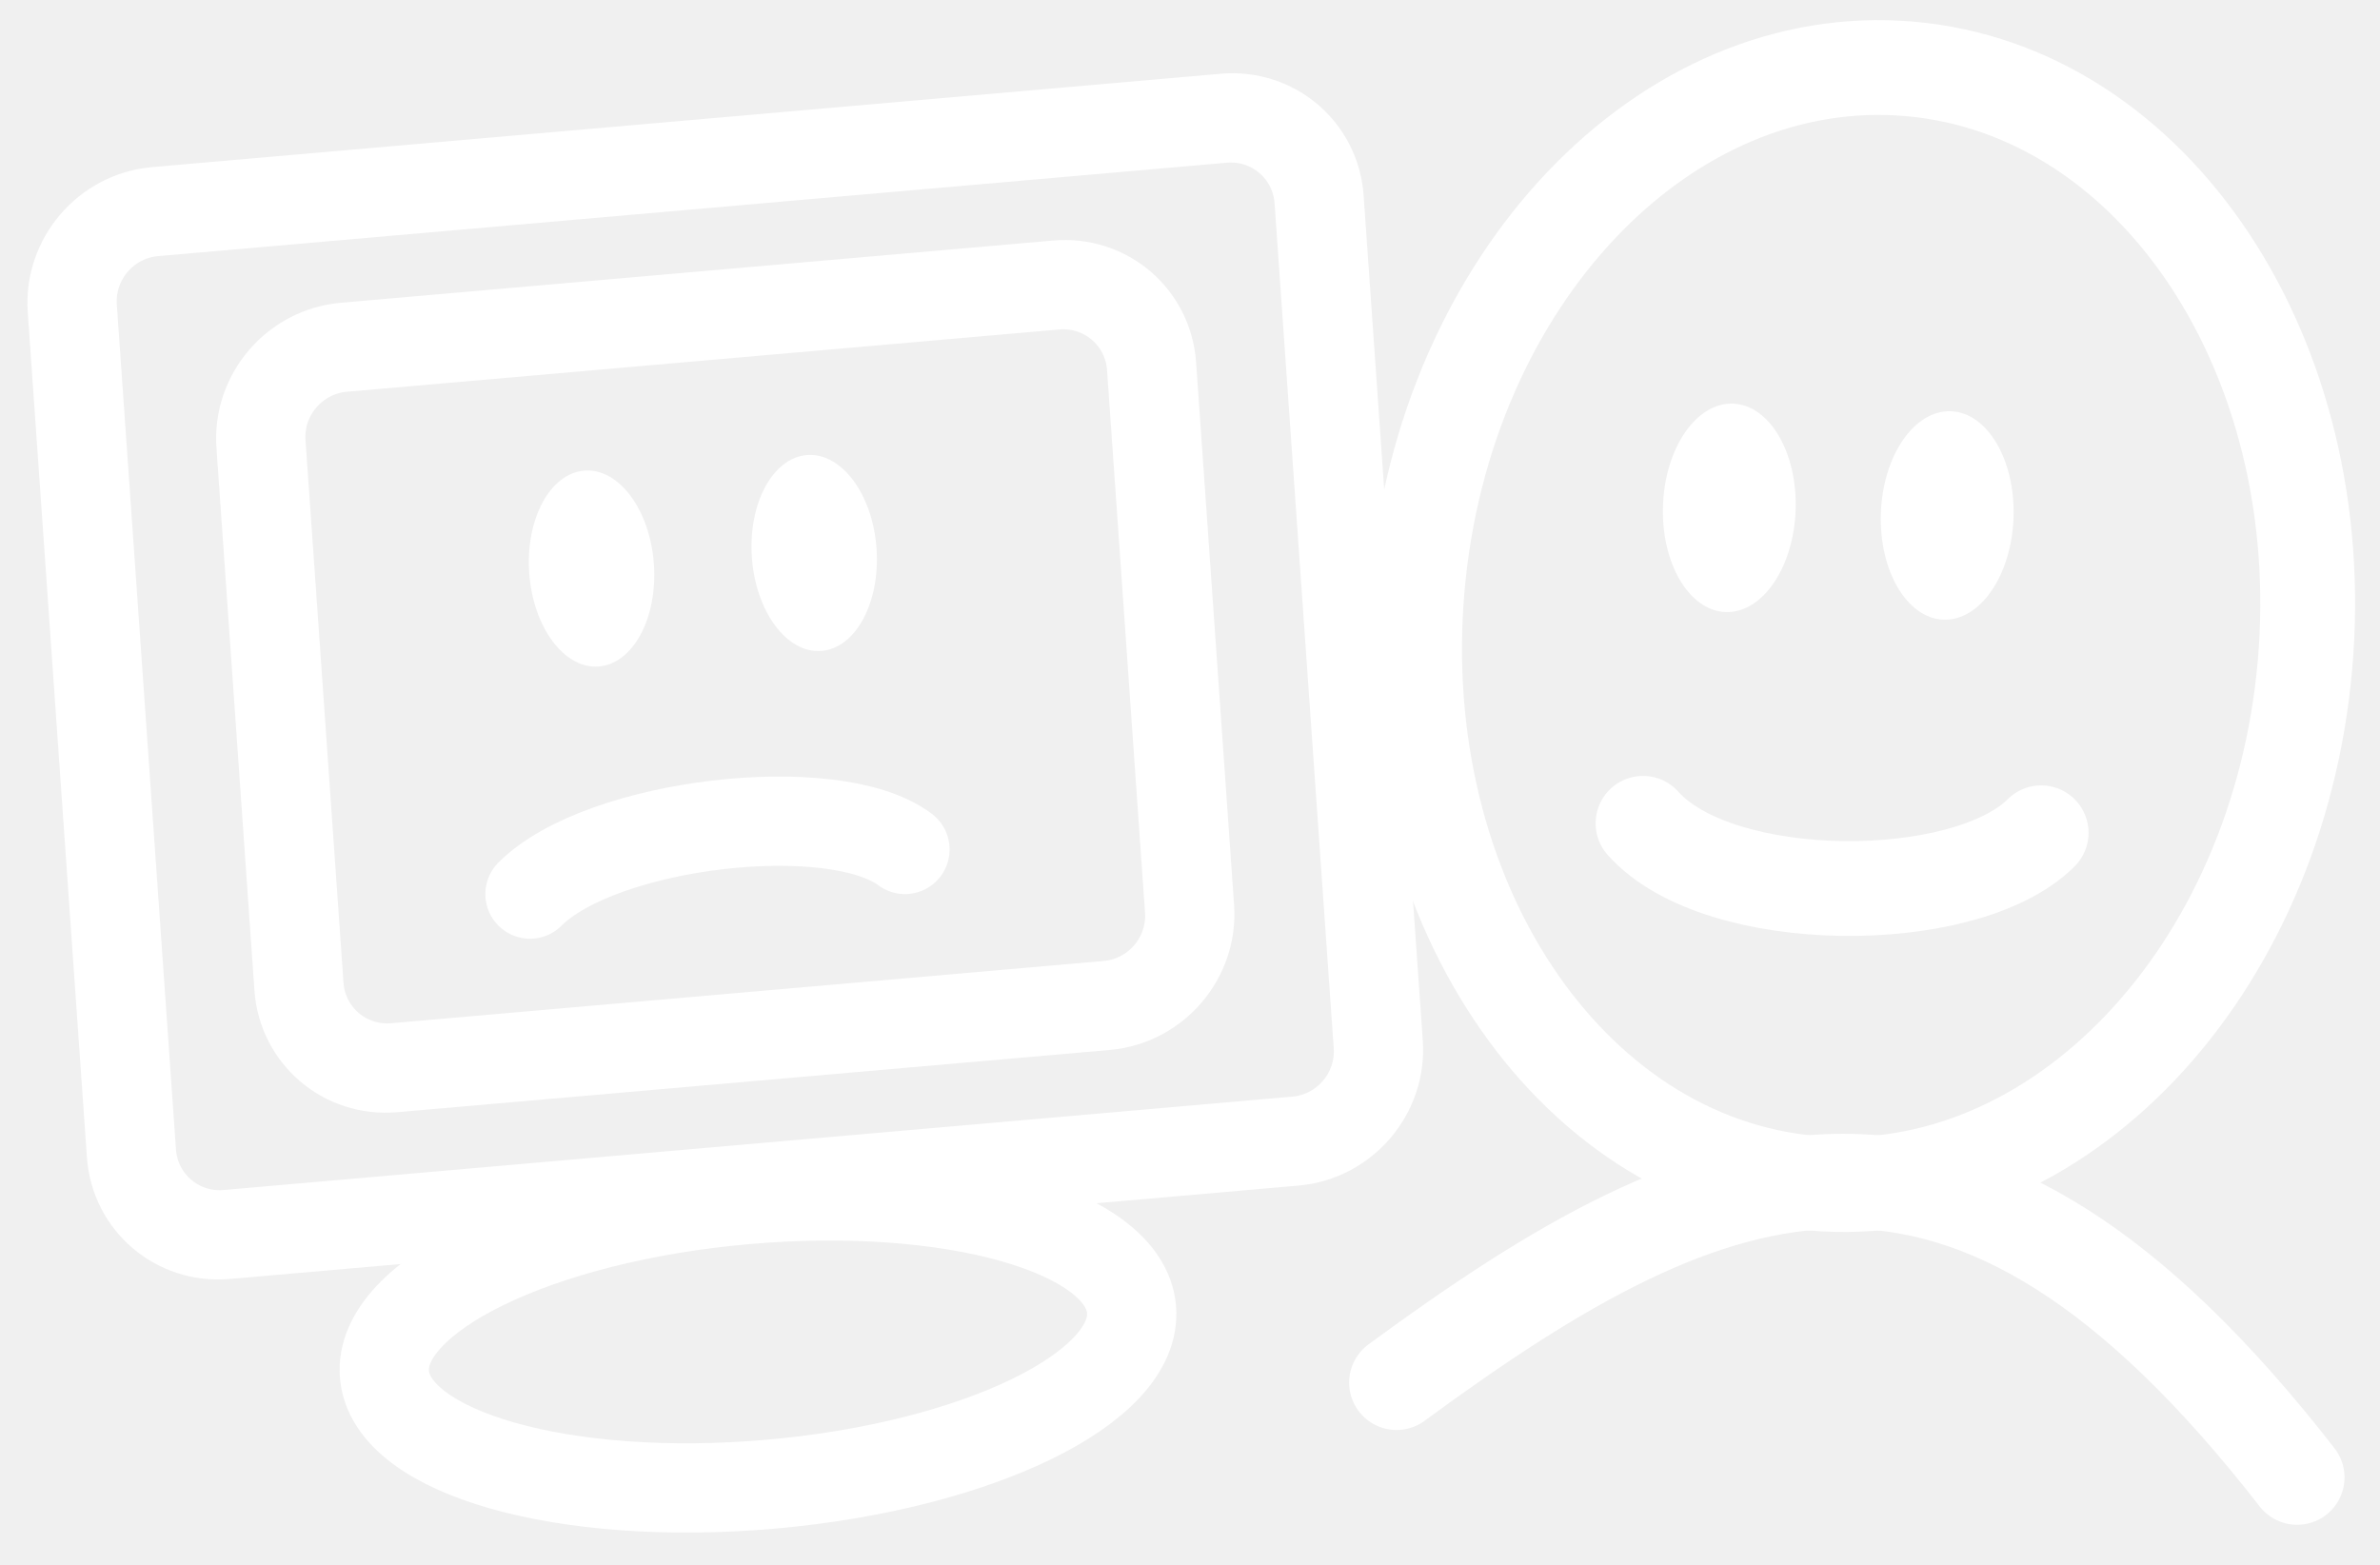
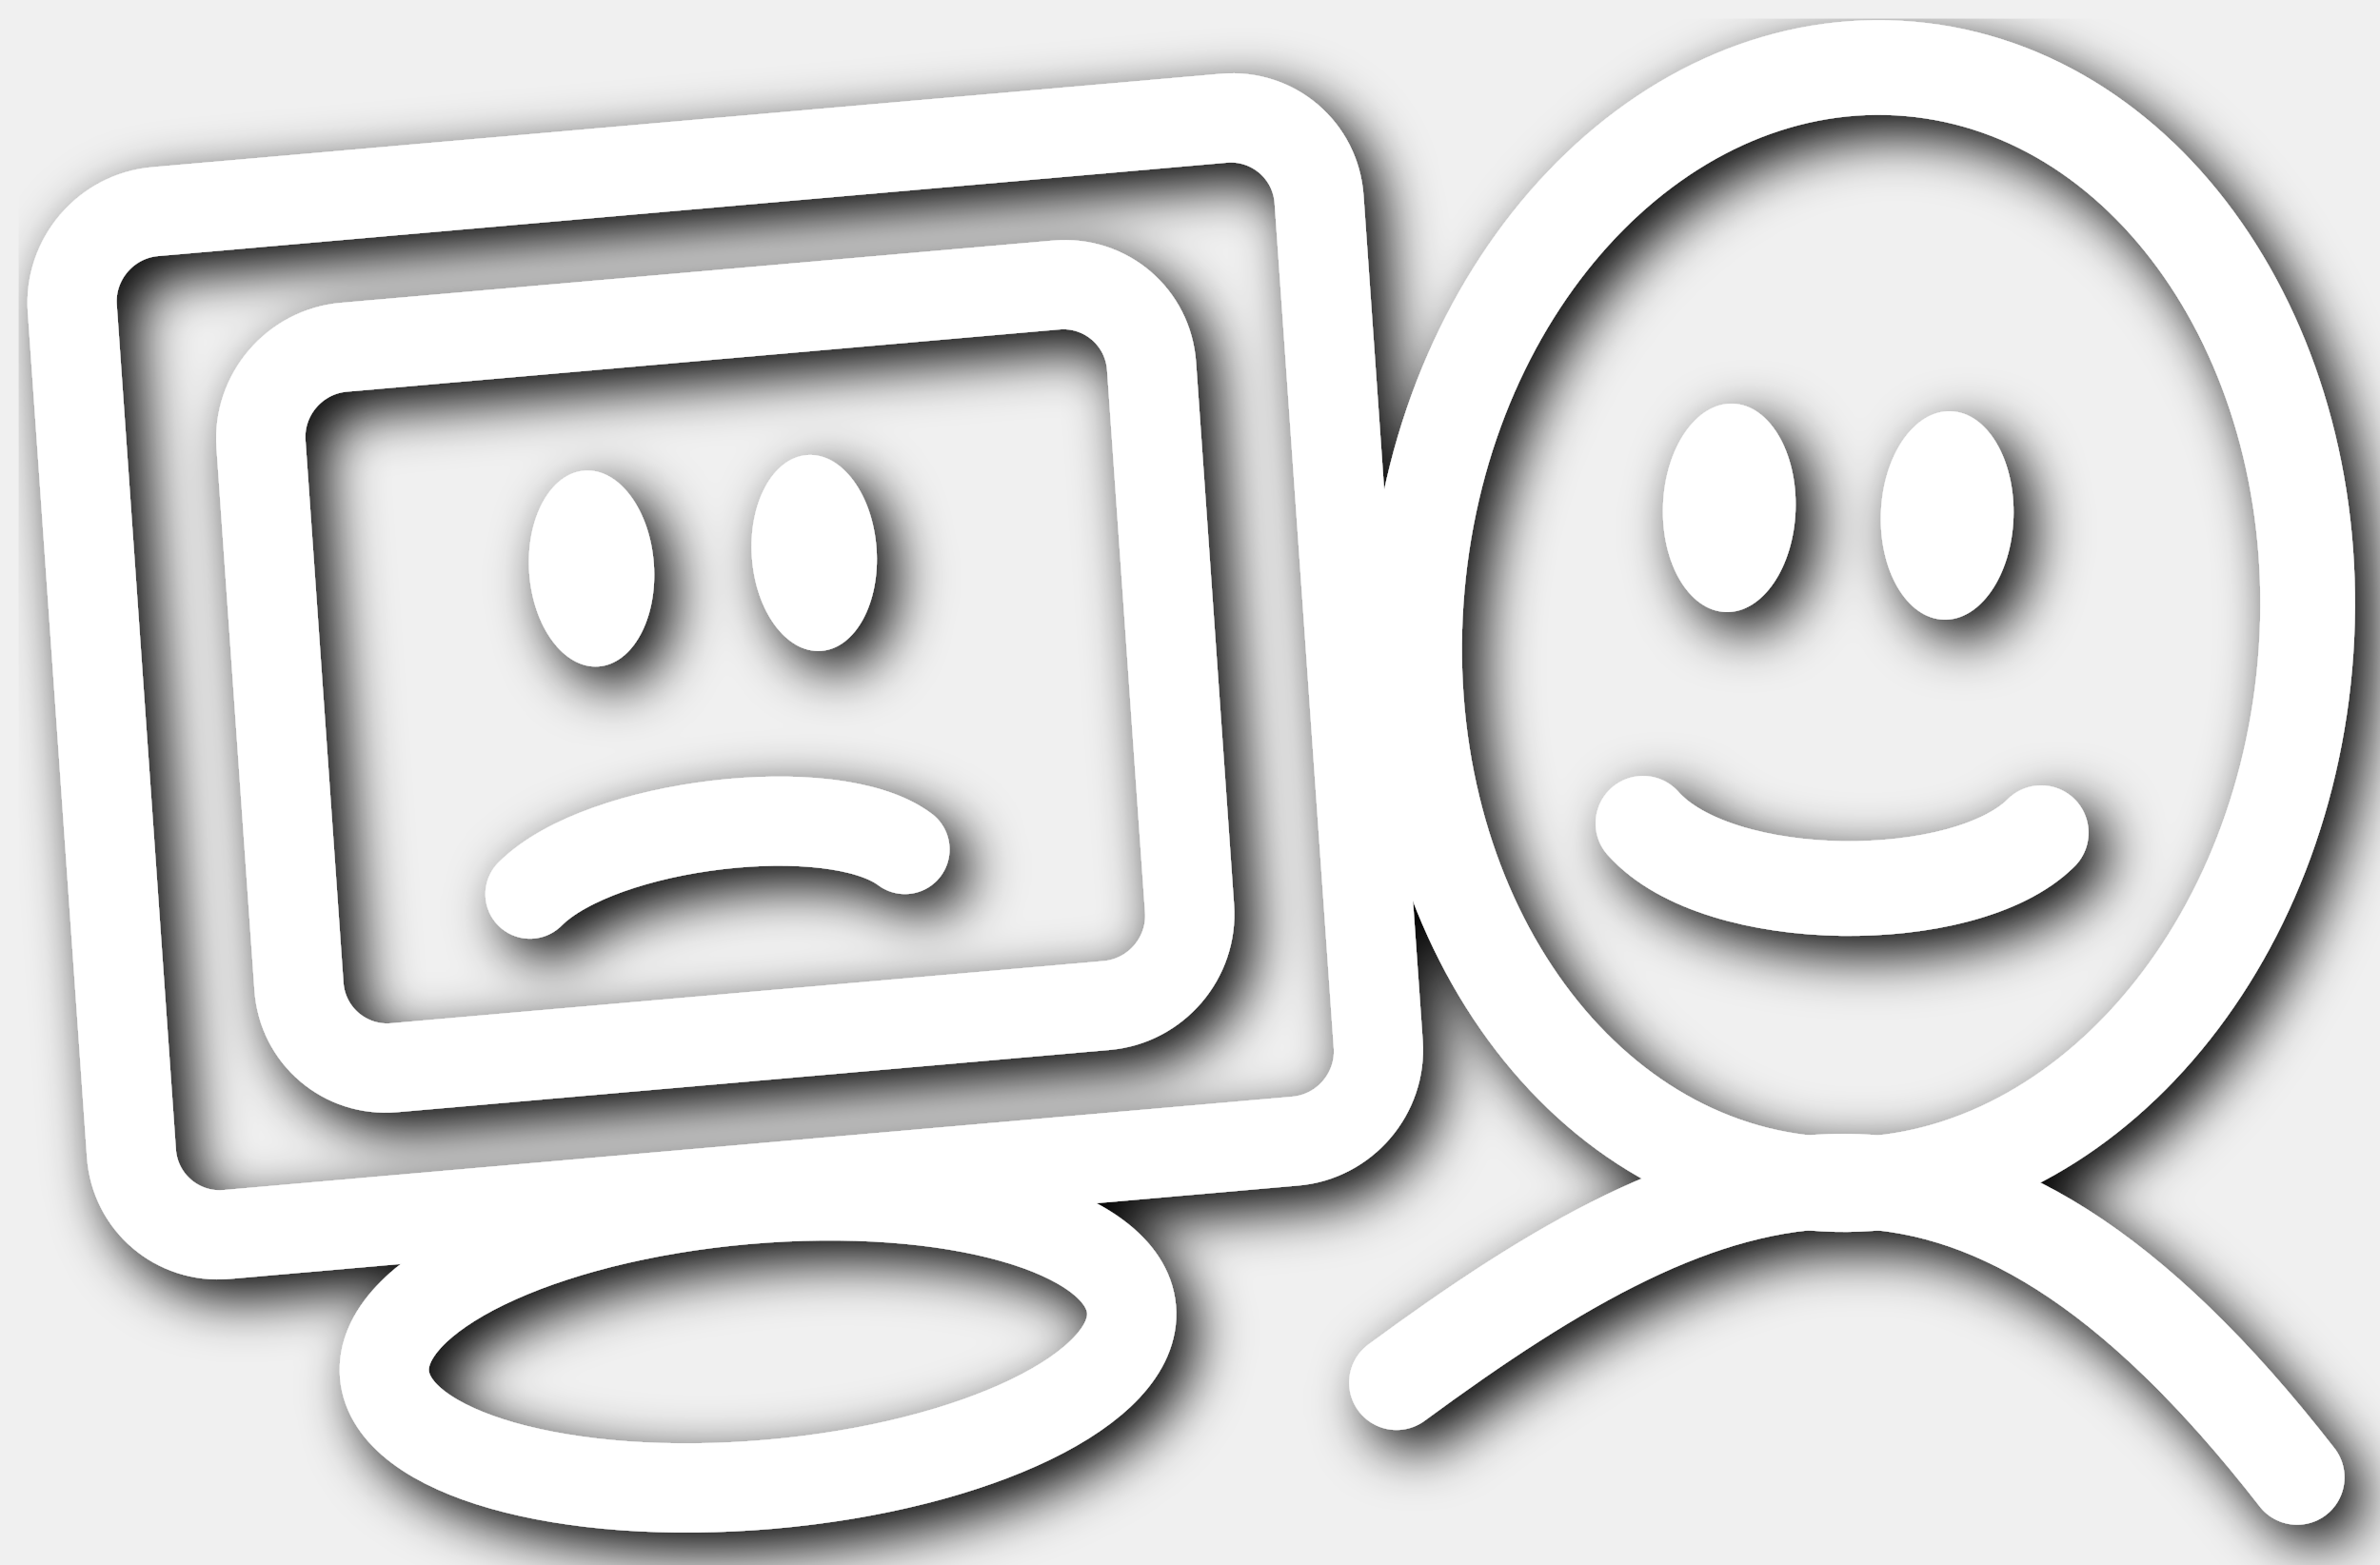
<svg xmlns="http://www.w3.org/2000/svg" version="1.0" width="108px" height="71px" viewBox="-50 -5 257 170" stroke="white" stroke-width="10" fill="none">
-   <g transform="scale(0.97,0.97) translate(-52 5)">
-     <rect x="6" y="15" rx="10" ry="10" width="140" height="115" transform="skewY(-1) rotate(-4)" />
-     <rect x="26" y="32" rx="10" ry="10" width="100" height="81" transform="skewY(-1) rotate(-4)" />
-     <ellipse cx="62" cy="58" rx="7" ry="11" transform="rotate(-4)" stroke="none" fill="white" />
-     <ellipse cx="87" cy="58" rx="7" ry="11" transform="rotate(-4)" stroke="none" fill="white" />
-     <path stroke-linecap="round" d="M59 90 C67 82, 93 79, 101 85" />
-     <ellipse cx="72" cy="147" rx="42" ry="16" transform="rotate(-5)" />
-   </g>
-   <g transform="scale(-1.03,1.03) translate(-228 -4)">
-     <ellipse cx="75" cy="72" rx="47" ry="59" transform="rotate(-5)" />
-     <ellipse cx="70" cy="56" rx="7" ry="11" stroke="none" fill="white" transform="rotate(-2)" />
-     <ellipse cx="93" cy="56" rx="7" ry="11" stroke="none" fill="white" transform="rotate(-2)" />
-     <path stroke-linecap="round" d="M62 87 C70 95, 96 95, 104 86" />
-     <path stroke-linecap="round" d="M35 155 C70 110, 96 120, 130 145" />
+   <defs>
+     <filter id="shadow">
+       <feDropShadow dx="2" dy="2" stdDeviation="3" />
+     </filter>
+   </defs>
+   <g filter="url(#shadow)">
+     <g transform="scale(0.97,0.97) translate(-52 5)">
+       <rect x="6" y="15" rx="10" ry="10" width="140" height="115" transform="skewY(-1) rotate(-4)" />
+       <rect x="26" y="32" rx="10" ry="10" width="100" height="81" transform="skewY(-1) rotate(-4)" />
+       <ellipse cx="62" cy="58" rx="7" ry="11" transform="rotate(-4)" stroke="none" fill="white" />
+       <ellipse cx="87" cy="58" rx="7" ry="11" transform="rotate(-4)" stroke="none" fill="white" />
+       <path stroke-linecap="round" d="M59 90 C67 82, 93 79, 101 85" />
+       <ellipse cx="72" cy="147" rx="42" ry="16" transform="rotate(-5)" />
+     </g>
+     <g transform="scale(-1.03,1.03) translate(-228 -4)">
+       <ellipse cx="75" cy="72" rx="47" ry="59" transform="rotate(-5)" />
+       <ellipse cx="70" cy="56" rx="7" ry="11" stroke="none" fill="white" transform="rotate(-2)" />
+       <ellipse cx="93" cy="56" rx="7" ry="11" stroke="none" fill="white" transform="rotate(-2)" />
+       <path stroke-linecap="round" d="M62 87 C70 95, 96 95, 104 86" />
+       <path stroke-linecap="round" d="M35 155 C70 110, 96 120, 130 145" />
+     </g>
  </g>
</svg>
